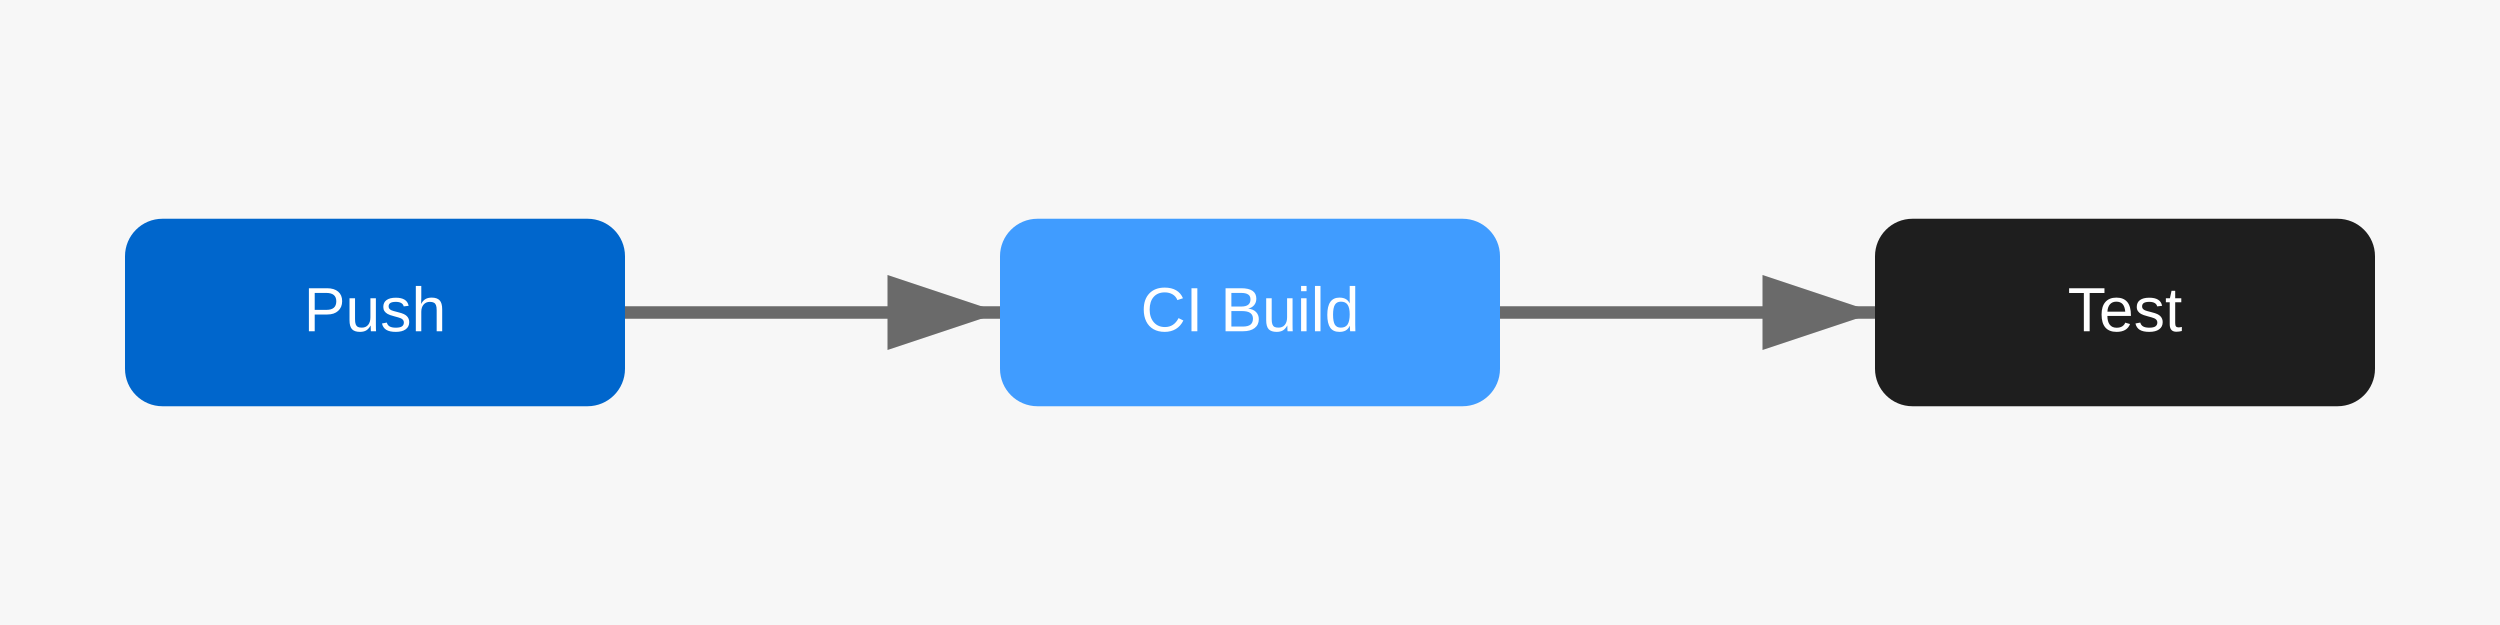
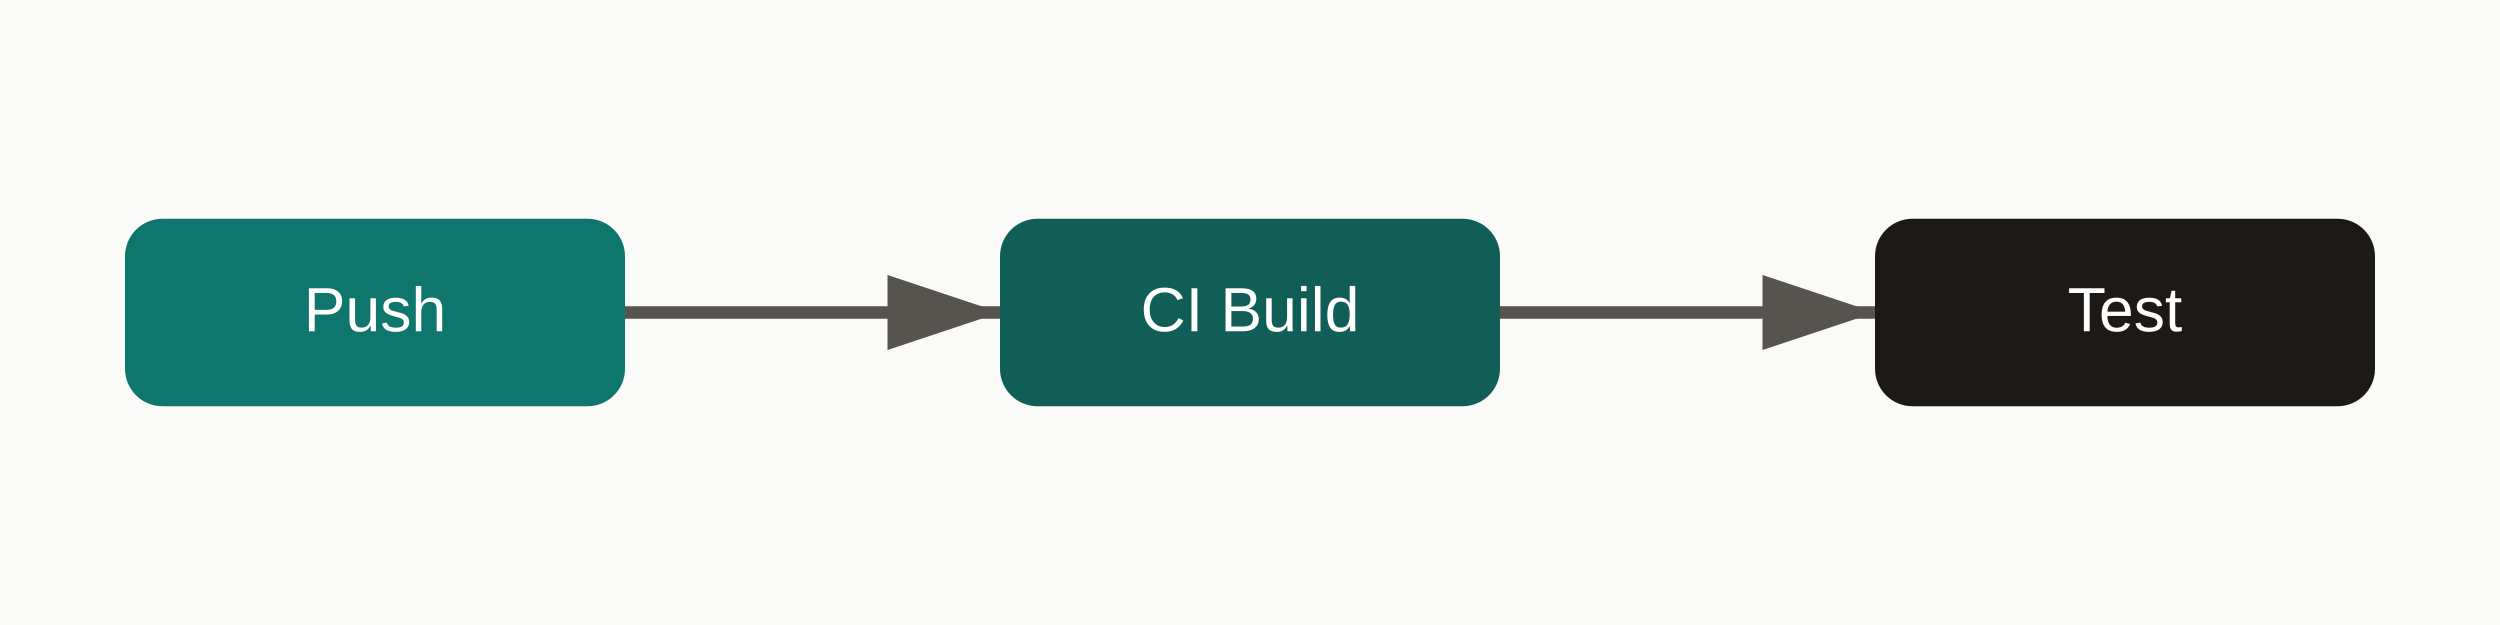
<svg xmlns="http://www.w3.org/2000/svg" viewBox="0 0 800 200">
-   <rect width="800" height="200" fill="#f7f7f7" />
-   <rect x="40" y="70" width="160" height="60" rx="12" fill="#0066CC" />
+   <rect width="800" height="200" fill="#FAFAF8" />
+   <rect x="40" y="70" width="160" height="60" rx="12" fill="#0F766E" />
  <text x="120" y="106" text-anchor="middle" fill="white" font-family="Arial" font-size="20">Push</text>
-   <rect x="320" y="70" width="160" height="60" rx="12" fill="#409CFF" />
+   <rect x="320" y="70" width="160" height="60" rx="12" fill="#115E59" />
  <text x="400" y="106" text-anchor="middle" fill="white" font-family="Arial" font-size="20">CI Build</text>
-   <rect x="600" y="70" width="160" height="60" rx="12" fill="#1e1e1e" />
+   <rect x="600" y="70" width="160" height="60" rx="12" fill="#1C1917" />
  <text x="680" y="106" text-anchor="middle" fill="white" font-family="Arial" font-size="20">Test</text>
-   <path d="M200 100 L320 100" stroke="#6a6a6a" stroke-width="4" marker-end="url(#arrow)" />
-   <path d="M480 100 L600 100" stroke="#6a6a6a" stroke-width="4" marker-end="url(#arrow)" />
+   <path d="M200 100 L320 100" stroke="#57534E" stroke-width="4" marker-end="url(#arrow)" />
+   <path d="M480 100 L600 100" stroke="#57534E" stroke-width="4" marker-end="url(#arrow)" />
  <defs>
    <marker id="arrow" markerWidth="10" markerHeight="10" refX="9" refY="3" orient="auto">
-       <path d="M0,0 L0,6 L9,3 z" fill="#6a6a6a" />
+       <path d="M0,0 L0,6 L9,3 z" fill="#57534E" />
    </marker>
  </defs>
</svg>
